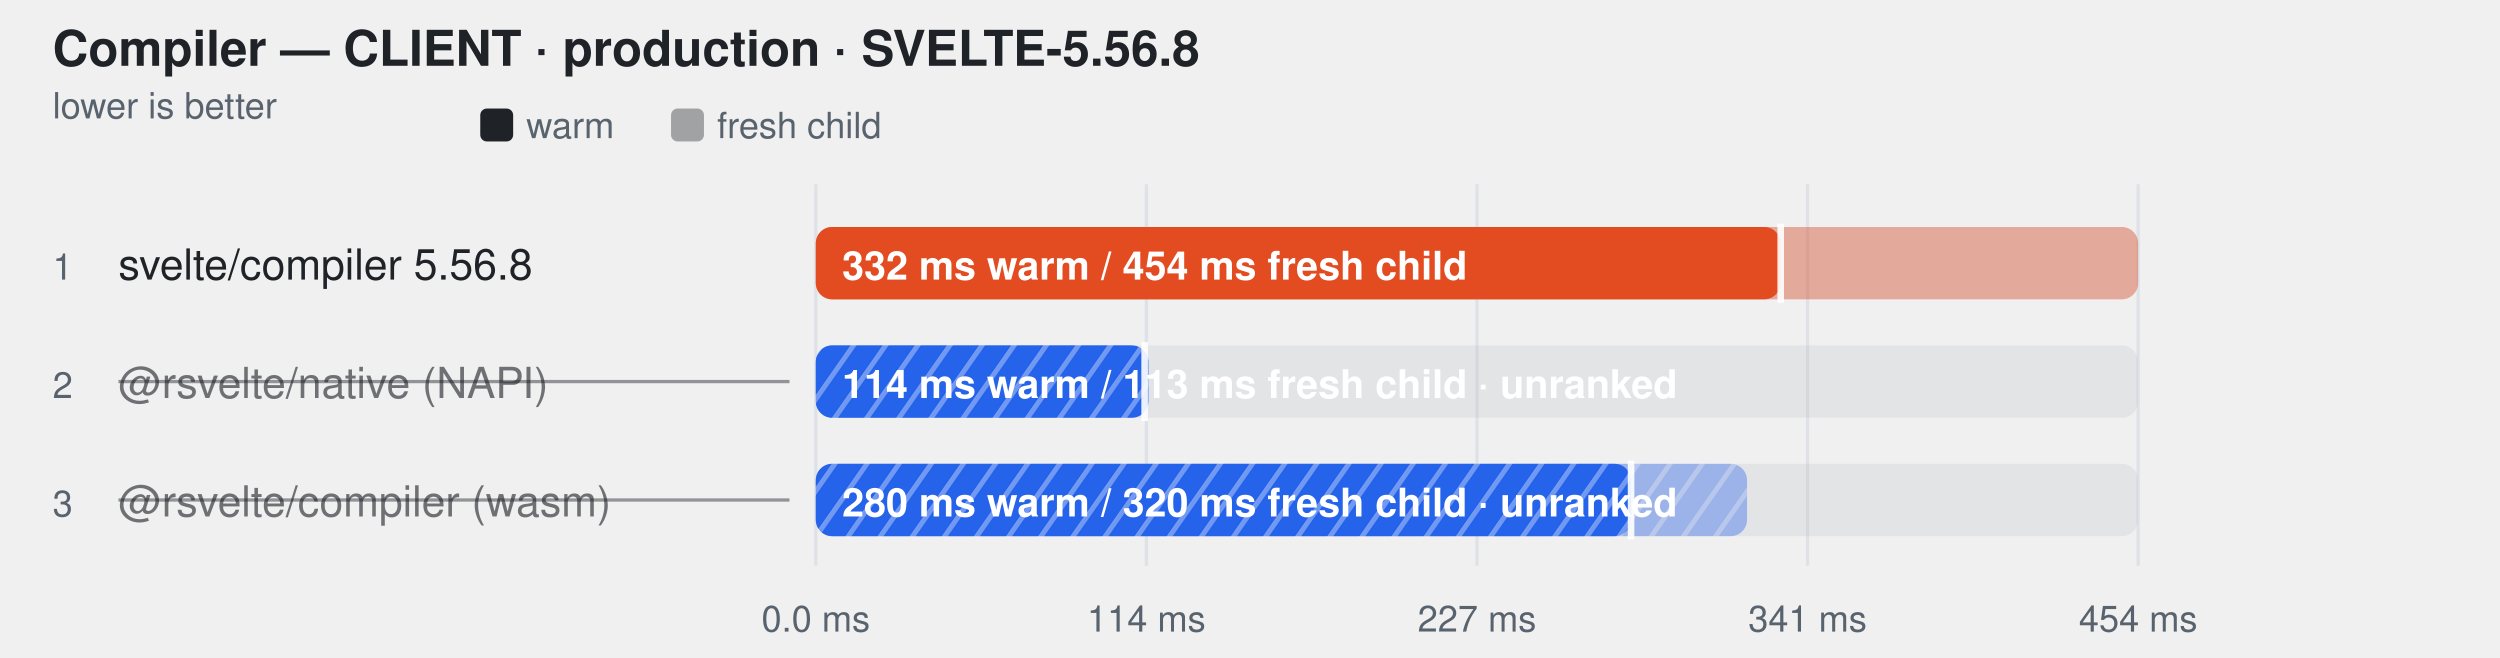
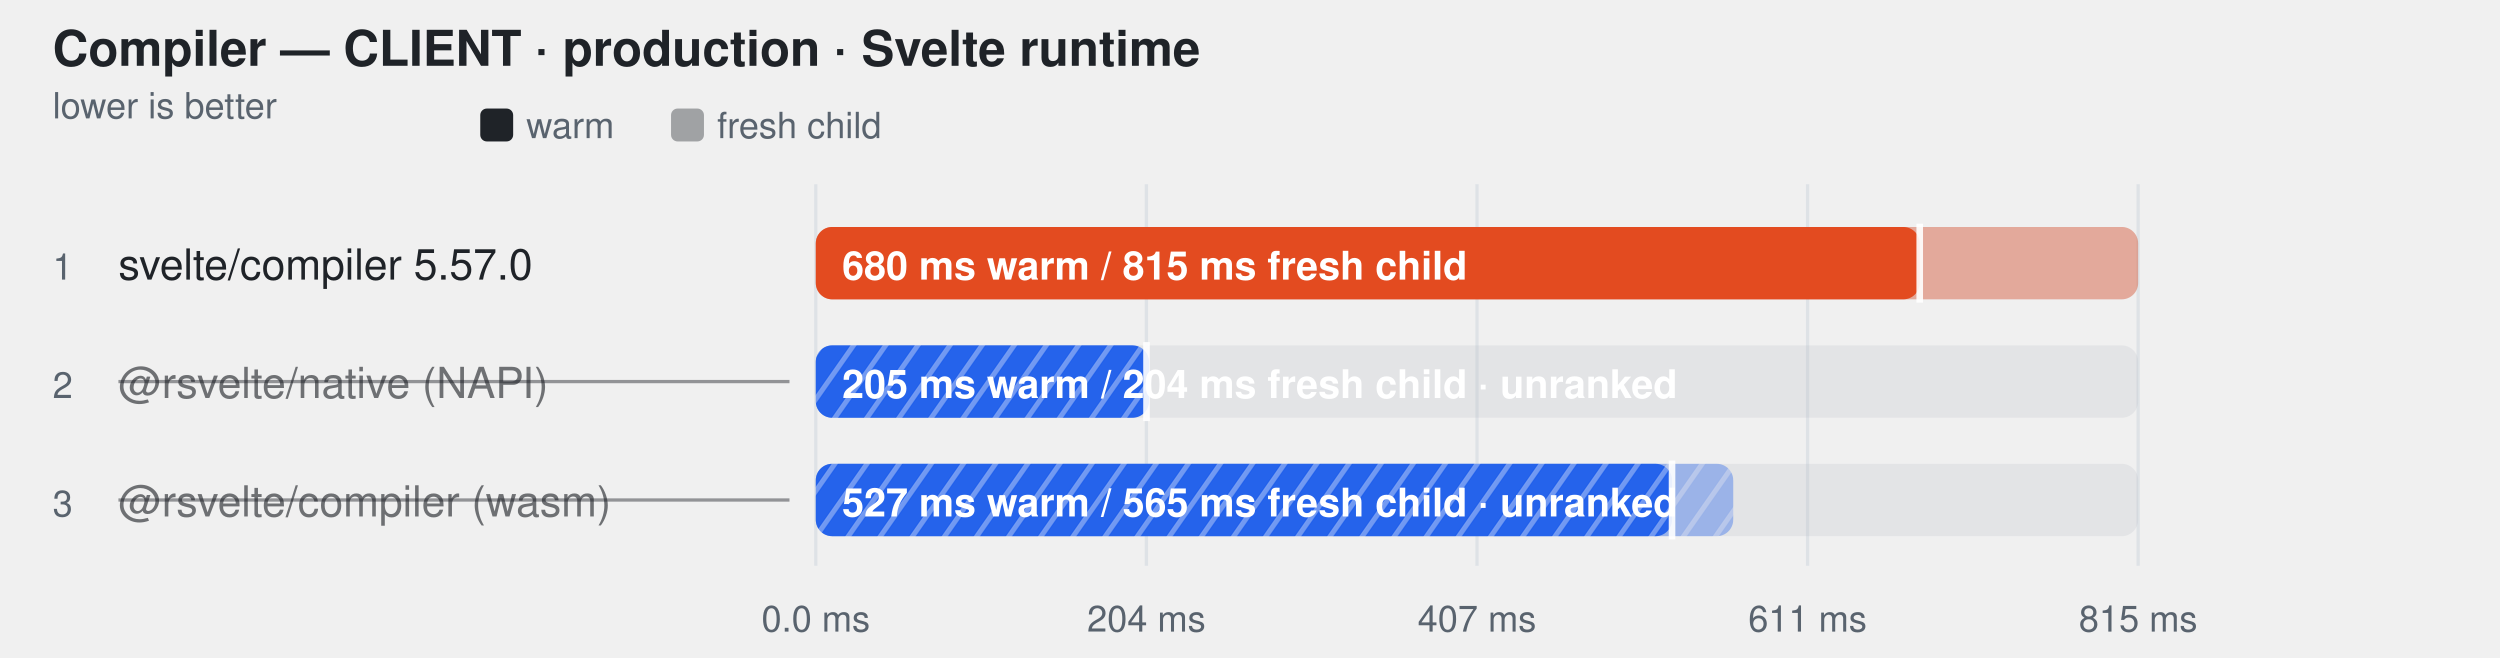
- <svg xmlns="http://www.w3.org/2000/svg" width="760" height="200" viewBox="0 0 760 200" role="img" aria-label="Compiler — CLIENT · production · SVELTE-5.56.8">
+ <svg xmlns="http://www.w3.org/2000/svg" width="760" height="200" viewBox="0 0 760 200" role="img" aria-label="Compiler — CLIENT · production · Svelte runtime">
  <style>
    text { font-family: -apple-system, BlinkMacSystemFont, "Segoe UI", Helvetica, Arial, sans-serif; }
  </style>
  <defs>
    <pattern id="hatch-1" width="8" height="8" patternUnits="userSpaceOnUse" patternTransform="rotate(35)">
      <rect width="8" height="8" fill="#2563eb" />
      <line x1="0" y1="0" x2="0" y2="8" stroke="#fff" stroke-width="3" opacity="0.35" />
    </pattern>
    <pattern id="hatch-2" width="8" height="8" patternUnits="userSpaceOnUse" patternTransform="rotate(35)">
      <rect width="8" height="8" fill="#2563eb" />
      <line x1="0" y1="0" x2="0" y2="8" stroke="#fff" stroke-width="3" opacity="0.35" />
    </pattern>
  </defs>
-   <text fill="#1f2328" x="16" y="20" font-size="15" font-weight="600">Compiler — CLIENT · production · SVELTE-5.56.8</text>
+   <text fill="#1f2328" x="16" y="20" font-size="15" font-weight="600">Compiler — CLIENT · production · Svelte runtime</text>
  <text fill="#59636e" x="16" y="36" font-size="11">lower is better</text>
  <rect x="146" y="33" width="10" height="10" rx="2" fill="#1f2328" />
  <text fill="#59636e" x="160" y="42" font-size="11">warm</text>
  <rect x="204" y="33" width="10" height="10" rx="2" fill="#1f2328" fill-opacity="0.38" />
  <text fill="#59636e" x="218" y="42" font-size="11">fresh child</text>
  <line x1="248" y1="56" x2="248" y2="172" stroke="#d0d7de" stroke-opacity="0.55" />
  <text fill="#59636e" x="248" y="192" text-anchor="middle" font-size="11">0.0 ms</text>
  <line x1="348.5" y1="56" x2="348.5" y2="172" stroke="#d0d7de" stroke-opacity="0.55" />
-   <text fill="#59636e" x="348.5" y="192" text-anchor="middle" font-size="11">114 ms</text>
+   <text fill="#59636e" x="348.5" y="192" text-anchor="middle" font-size="11">204 ms</text>
  <line x1="449" y1="56" x2="449" y2="172" stroke="#d0d7de" stroke-opacity="0.55" />
-   <text fill="#59636e" x="449" y="192" text-anchor="middle" font-size="11">227 ms</text>
+   <text fill="#59636e" x="449" y="192" text-anchor="middle" font-size="11">407 ms</text>
  <line x1="549.5" y1="56" x2="549.5" y2="172" stroke="#d0d7de" stroke-opacity="0.55" />
-   <text fill="#59636e" x="549.5" y="192" text-anchor="middle" font-size="11">341 ms</text>
+   <text fill="#59636e" x="549.5" y="192" text-anchor="middle" font-size="11">611 ms</text>
  <line x1="650" y1="56" x2="650" y2="172" stroke="#d0d7de" stroke-opacity="0.55" />
-   <text fill="#59636e" x="650" y="192" text-anchor="middle" font-size="11">454 ms</text>
+   <text fill="#59636e" x="650" y="192" text-anchor="middle" font-size="11">815 ms</text>
  <text fill="#59636e" x="16" y="85" font-size="11">1</text>
-   <text fill="#1f2328" x="36" y="85" font-size="13">svelte/compiler 5.56.8</text>
+   <text fill="#1f2328" x="36" y="85" font-size="13">svelte/compiler 5.57.0</text>
  <rect x="248" y="69" width="402" height="22" rx="5" fill="#afb8c133" />
  <rect x="248" y="69" width="402.0" height="22" rx="5" fill="#e34b20" fill-opacity="0.38" />
-   <rect x="248" y="69" width="293.3" height="22" rx="5" fill="#e34b20" fill-opacity="1" />
-   <line x1="541.34" y1="68" x2="541.34" y2="92" stroke="#ffffff" stroke-width="2" stroke-opacity="0.9" />
-   <text fill="#ffffff" x="256" y="85" font-size="12" font-weight="600">332 ms warm / 454 ms fresh child</text>
+   <rect x="248" y="69" width="335.6" height="22" rx="5" fill="#e34b20" fill-opacity="1" />
+   <line x1="583.597" y1="68" x2="583.597" y2="92" stroke="#ffffff" stroke-width="2" stroke-opacity="0.9" />
+   <text fill="#ffffff" x="256" y="85" font-size="12" font-weight="600">680 ms warm / 815 ms fresh child</text>
  <text fill="#59636e" x="16" y="121" font-size="11">2</text>
  <text fill="#1f2328" x="36" y="121" font-size="13" fill-opacity="0.62">@rsvelte/native (NAPI)</text>
  <line x1="36" y1="116" x2="240" y2="116" stroke="#1f2328" stroke-opacity="0.45" />
  <rect x="248" y="105" width="402" height="22" rx="5" fill="#afb8c133" />
-   <rect x="248" y="105" width="101.1" height="22" rx="5" fill="url(#hatch-1)" fill-opacity="1" />
-   <rect x="248" y="105" width="100.0" height="22" rx="5" fill="url(#hatch-1)" fill-opacity="0.38" />
-   <line x1="347.971" y1="104" x2="347.971" y2="128" stroke="#ffffff" stroke-width="2" stroke-opacity="0.9" />
-   <text fill="#ffffff" x="256" y="121" font-size="12" font-weight="600">114 ms warm / 113 ms fresh child · unranked</text>
+   <rect x="248" y="105" width="101.3" height="22" rx="5" fill="url(#hatch-1)" fill-opacity="1" />
+   <rect x="248" y="105" width="100.5" height="22" rx="5" fill="url(#hatch-1)" fill-opacity="0.38" />
+   <line x1="348.538" y1="104" x2="348.538" y2="128" stroke="#ffffff" stroke-width="2" stroke-opacity="0.9" />
+   <text fill="#ffffff" x="256" y="121" font-size="12" font-weight="600">205 ms warm / 204 ms fresh child · unranked</text>
  <text fill="#59636e" x="16" y="157" font-size="11">3</text>
  <text fill="#1f2328" x="36" y="157" font-size="13" fill-opacity="0.62">@rsvelte/compiler (wasm)</text>
  <line x1="36" y1="152" x2="240" y2="152" stroke="#1f2328" stroke-opacity="0.45" />
  <rect x="248" y="141" width="402" height="22" rx="5" fill="#afb8c133" />
-   <rect x="248" y="141" width="283.1" height="22" rx="5" fill="url(#hatch-2)" fill-opacity="0.38" />
-   <rect x="248" y="141" width="247.8" height="22" rx="5" fill="url(#hatch-2)" fill-opacity="1" />
-   <line x1="495.845" y1="140" x2="495.845" y2="164" stroke="#ffffff" stroke-width="2" stroke-opacity="0.9" />
-   <text fill="#ffffff" x="256" y="157" font-size="12" font-weight="600">280 ms warm / 320 ms fresh child · unranked</text>
+   <rect x="248" y="141" width="278.9" height="22" rx="5" fill="url(#hatch-2)" fill-opacity="0.38" />
+   <rect x="248" y="141" width="260.3" height="22" rx="5" fill="url(#hatch-2)" fill-opacity="1" />
+   <line x1="508.3" y1="140" x2="508.3" y2="164" stroke="#ffffff" stroke-width="2" stroke-opacity="0.9" />
+   <text fill="#ffffff" x="256" y="157" font-size="12" font-weight="600">527 ms warm / 565 ms fresh child · unranked</text>
</svg>
